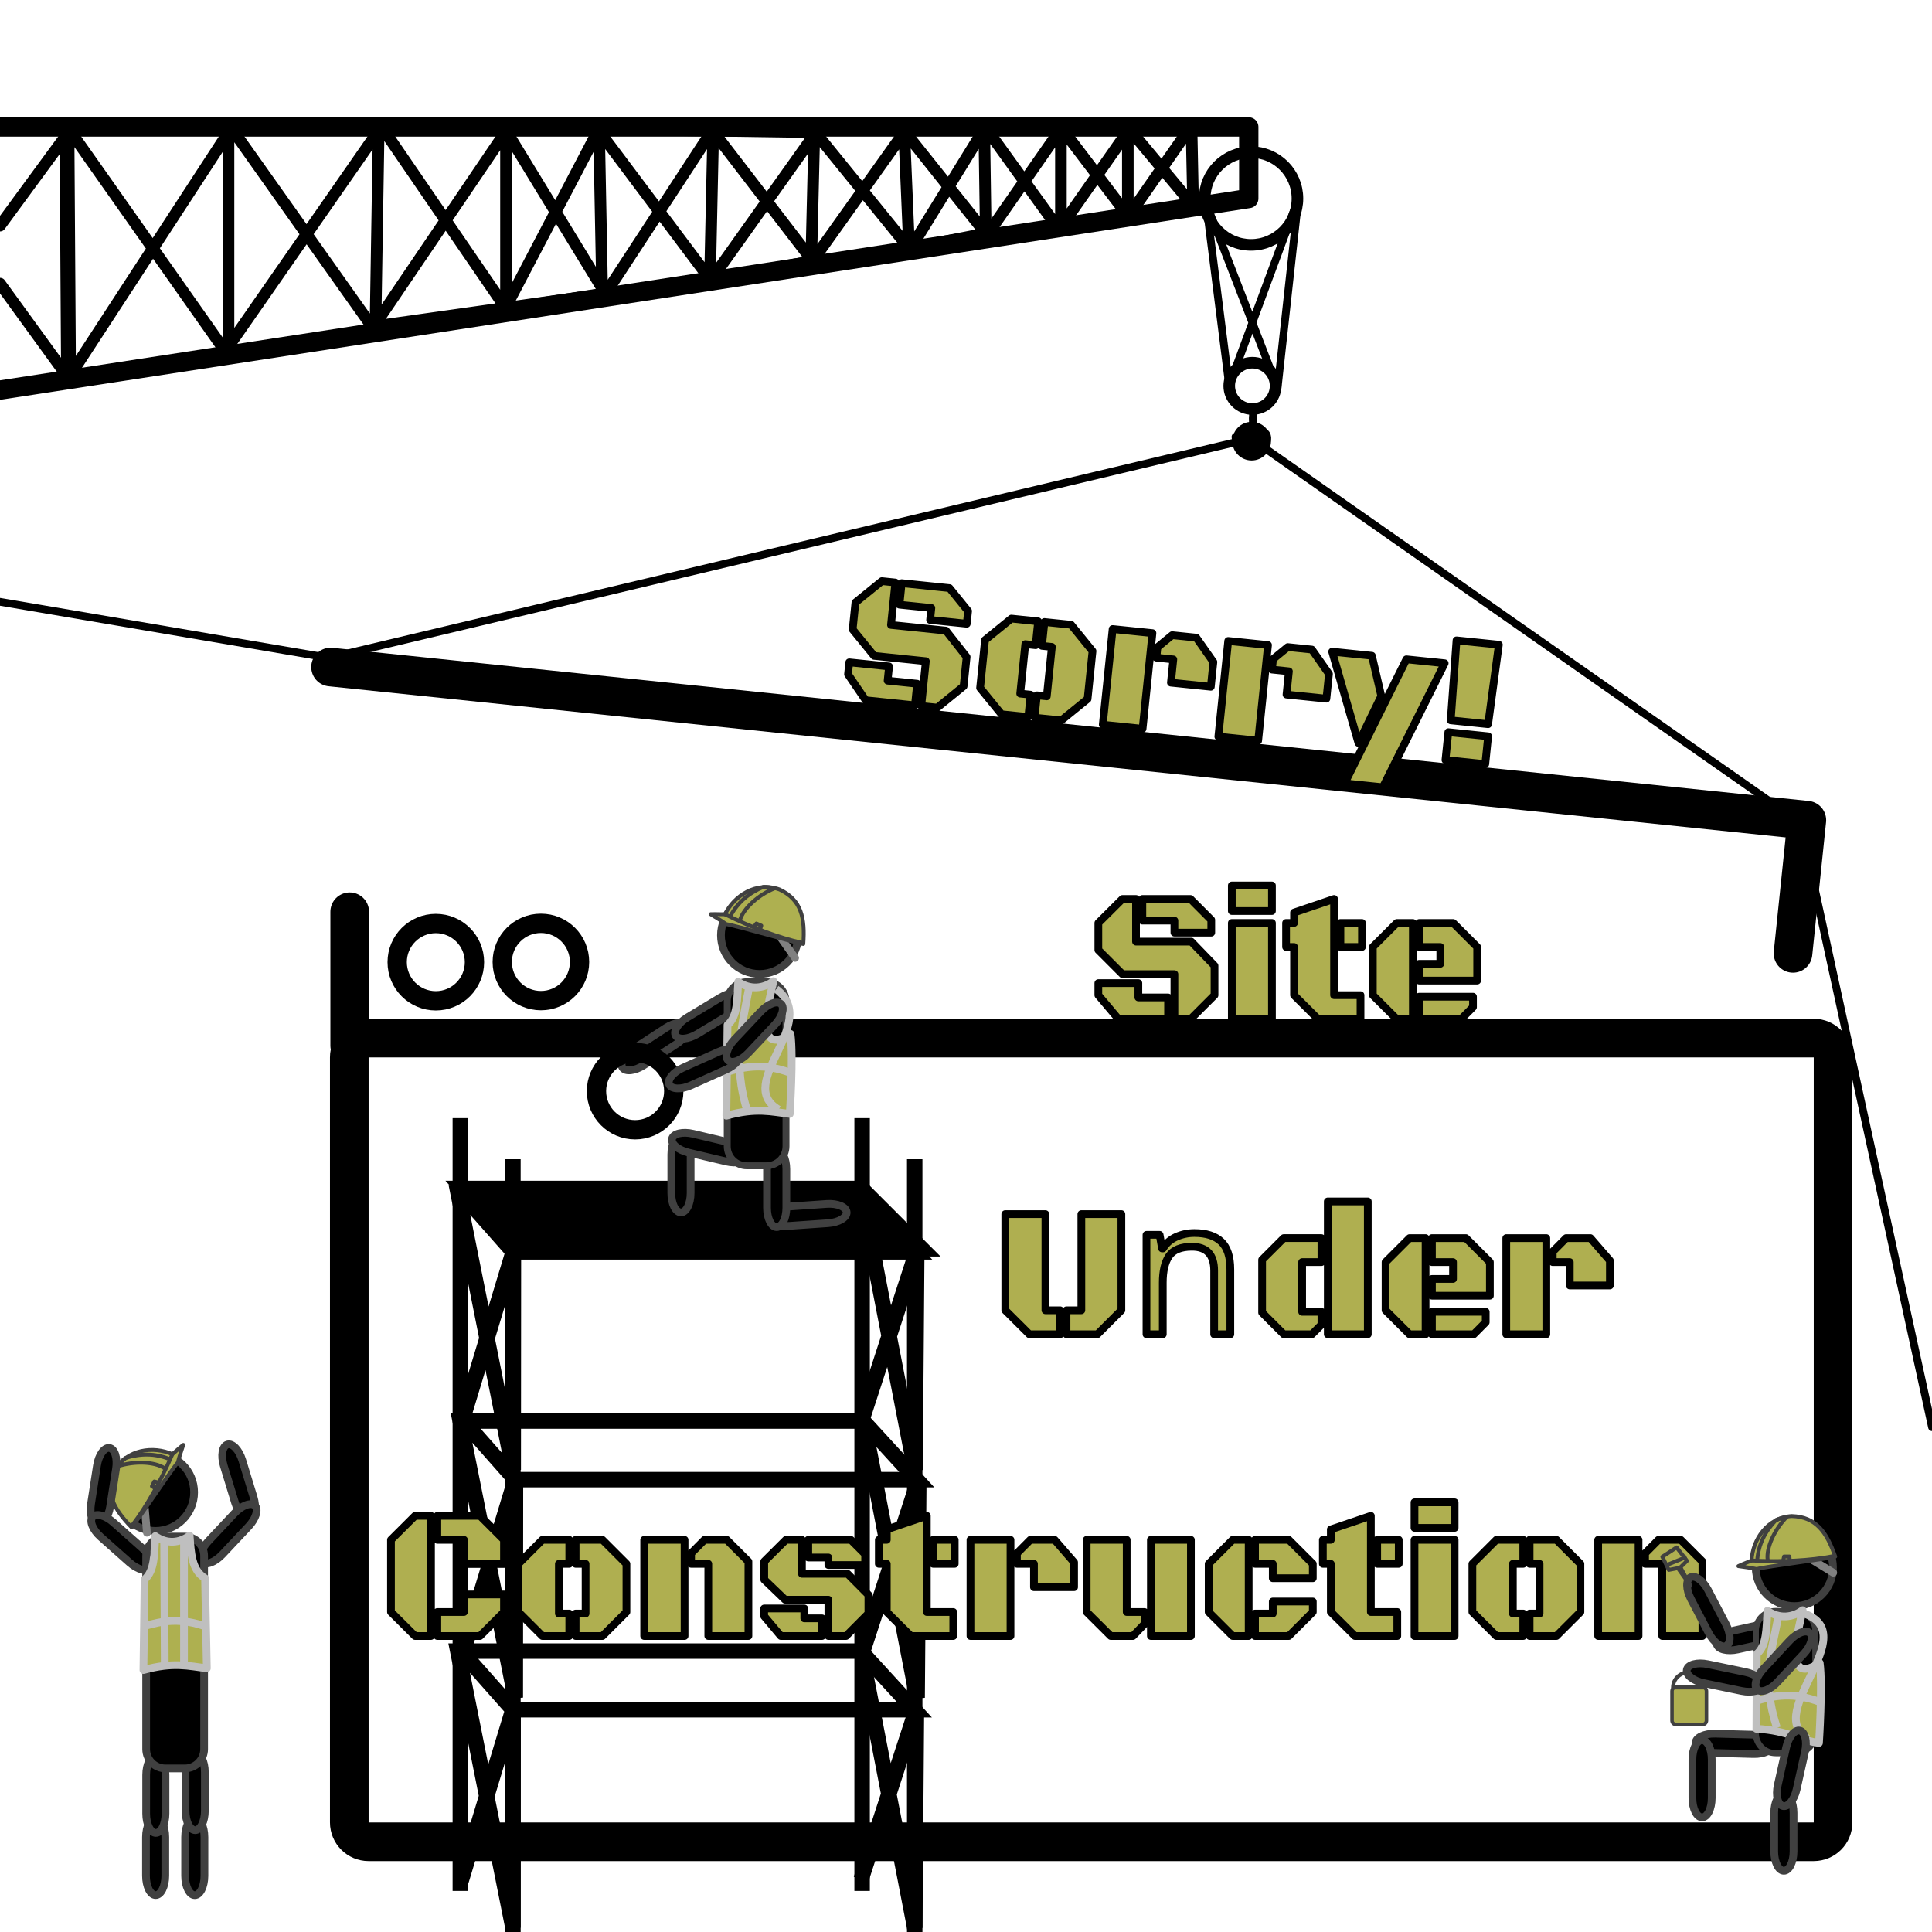
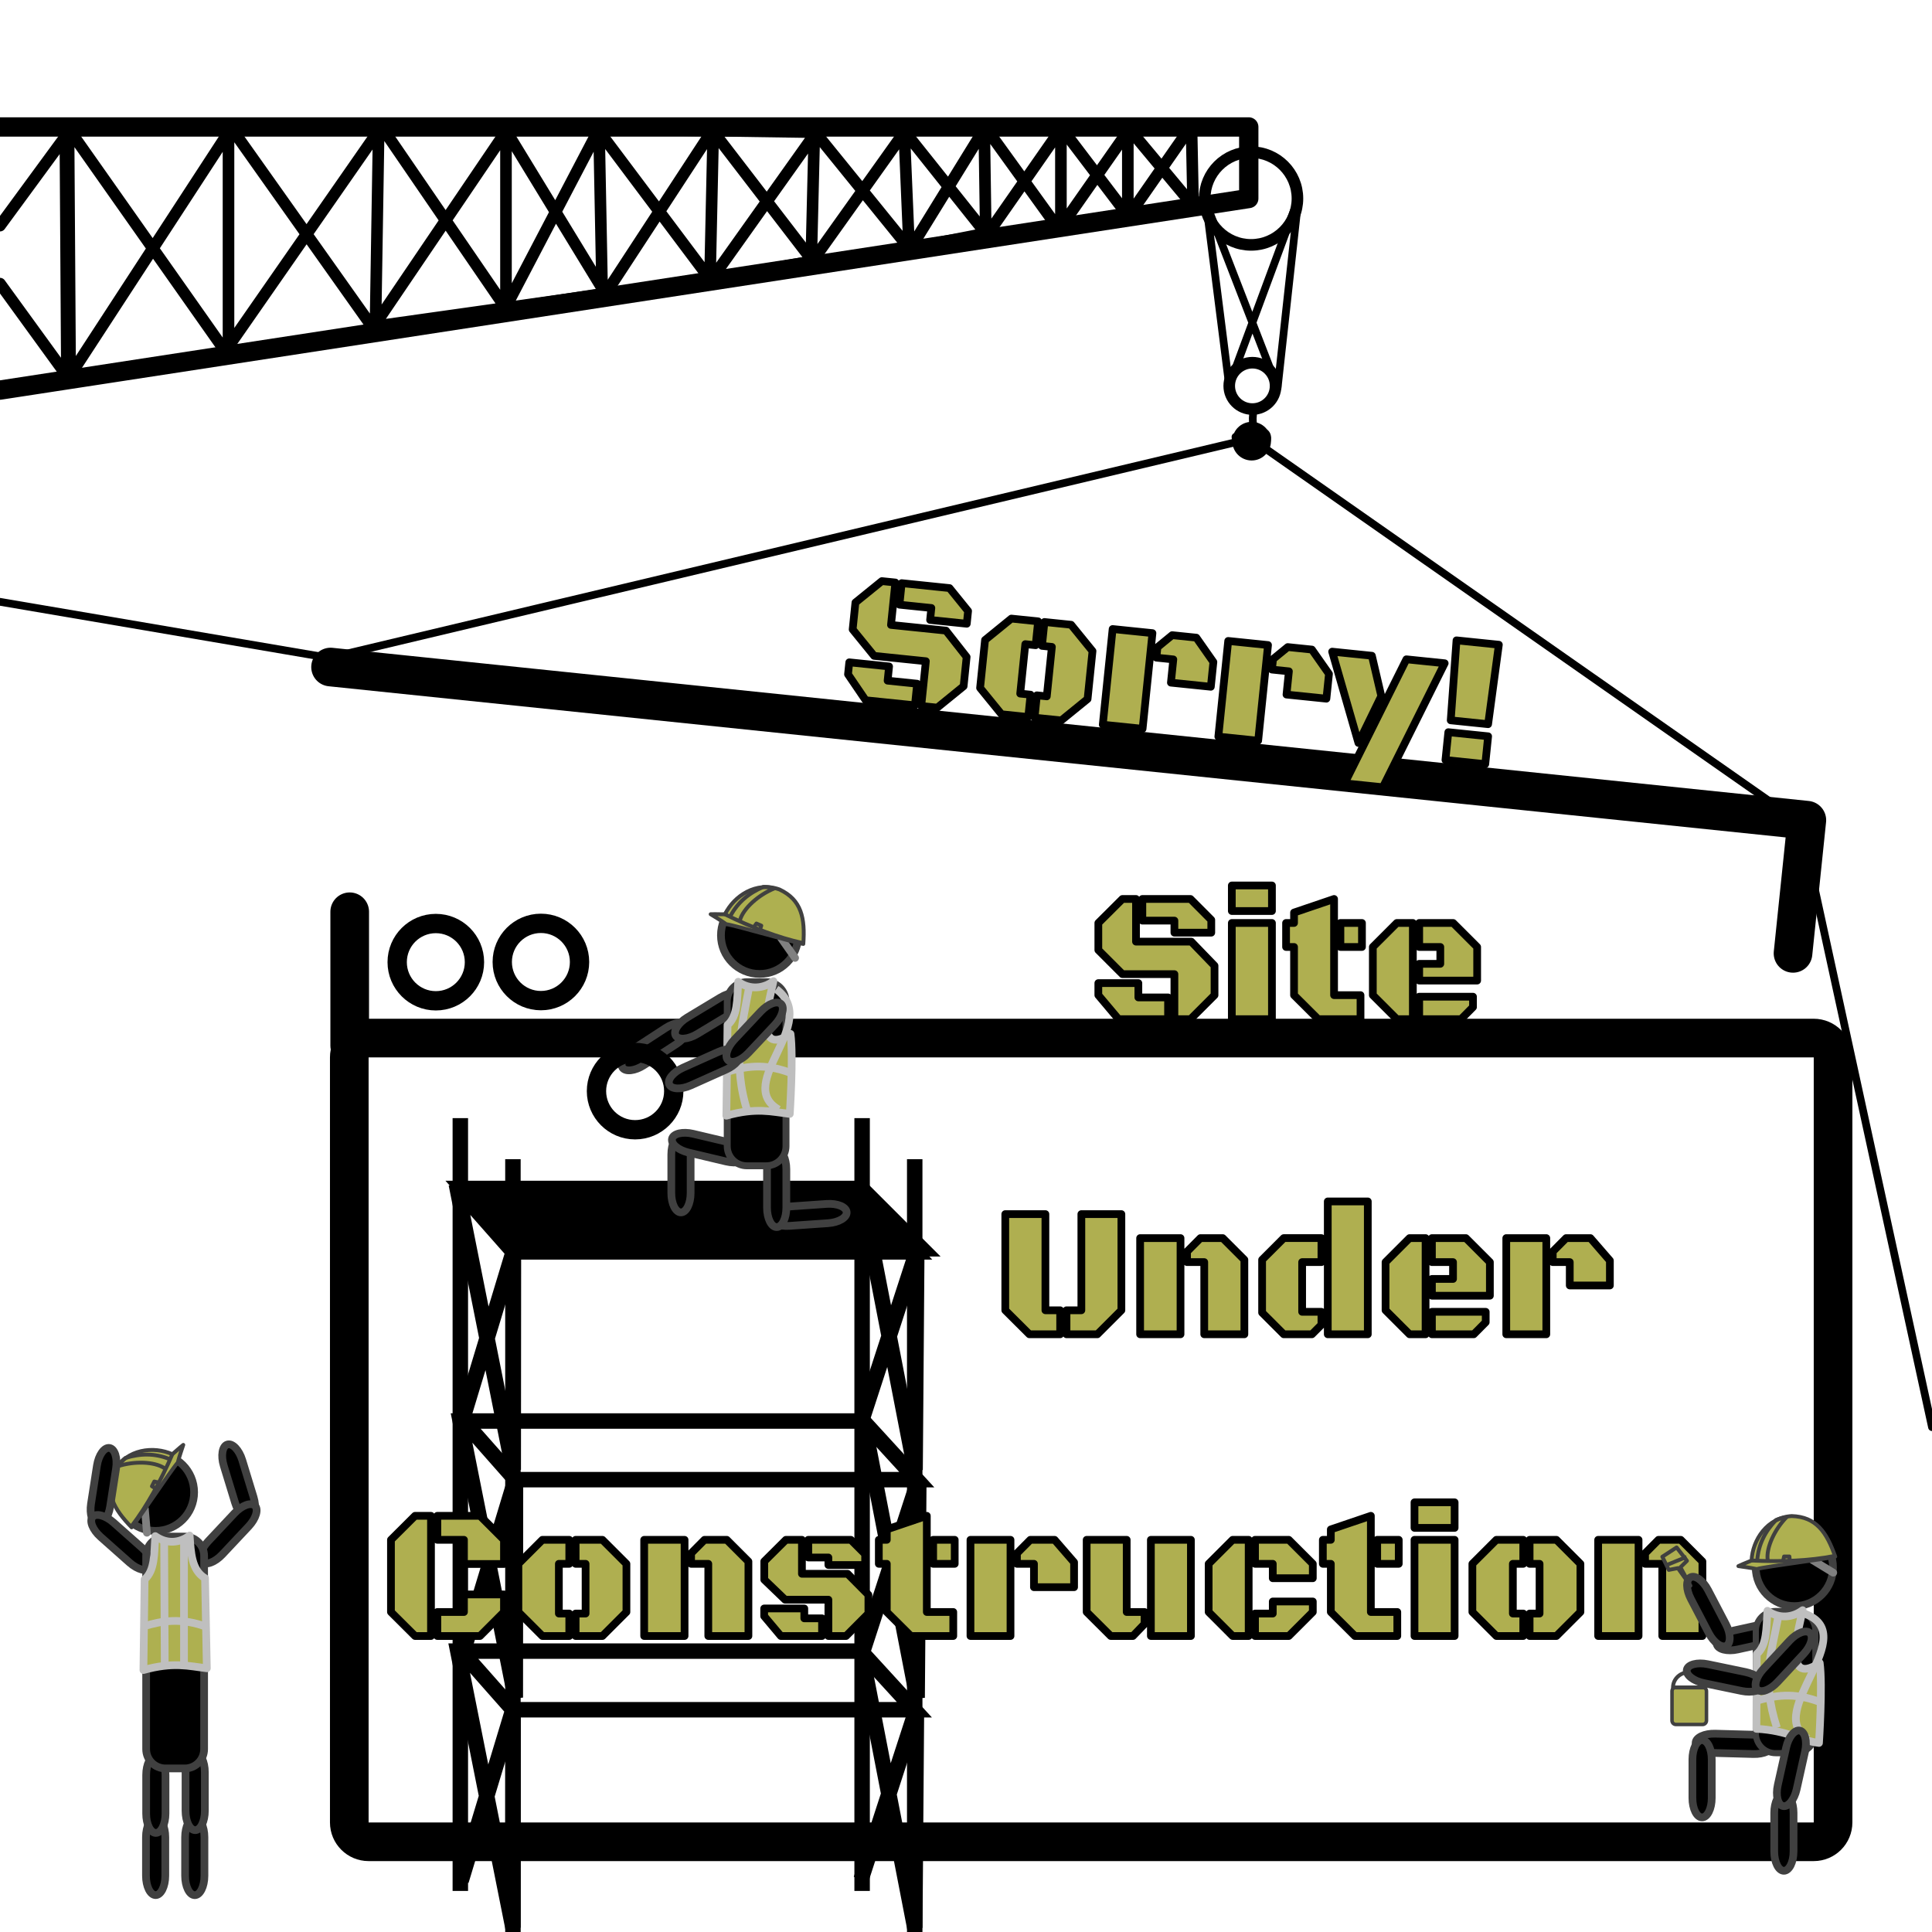
<svg xmlns="http://www.w3.org/2000/svg" width="500" height="500" viewBox="0 0 500 500" version="1.1" id="svg1">
  <defs id="defs1">
    </defs>
  <g id="layer4" style="display:none">
    <g id="g2">
      <rect style="fill:#000000;fill-opacity:1;fill-rule:evenodd;stroke:#000000;stroke-width:2;stroke-opacity:1" id="rect2-8" width="5" height="20" x="67.859" y="420.952" rx="5" />
      <rect style="fill:#000000;fill-opacity:1;fill-rule:evenodd;stroke:#000000;stroke-width:2;stroke-opacity:1" id="rect2" width="5" height="20" x="60.299" y="404.743" rx="5" />
      <rect style="fill:#000000;fill-opacity:1;fill-rule:evenodd;stroke:#000000;stroke-width:2;stroke-opacity:1" id="rect2-8-1" width="5" height="20" x="12.332" y="422.47" rx="5" />
      <rect style="fill:#000000;fill-opacity:1;fill-rule:evenodd;stroke:#000000;stroke-width:2;stroke-opacity:1" id="rect2-5" width="5" height="20" x="20.357" y="405.769" rx="5" />
      <rect style="fill:#000000;fill-opacity:1;fill-rule:evenodd;stroke:#000000;stroke-width:2;stroke-opacity:1" id="rect2-8-7" width="5" height="20" x="67.539" y="474.145" rx="5" />
      <rect style="fill:#000000;fill-opacity:1;fill-rule:evenodd;stroke:#000000;stroke-width:2;stroke-opacity:1" id="rect2-6" width="5" height="20" x="59.978" y="457.936" rx="5" />
      <rect style="fill:#000000;fill-opacity:1;fill-rule:evenodd;stroke:#000000;stroke-width:2;stroke-opacity:1" id="rect2-8-1-1" width="5" height="20" x="12.011" y="475.664" rx="5" />
      <rect style="fill:#000000;fill-opacity:1;fill-rule:evenodd;stroke:#000000;stroke-width:2;stroke-opacity:1" id="rect2-5-4" width="5" height="20" x="20.037" y="458.962" rx="5" />
      <rect style="fill:#000000;fill-opacity:1;fill-rule:evenodd;stroke:#000000;stroke-width:2;stroke-opacity:1" id="rect1" width="15" height="60" x="33.837" y="406.261" rx="5" />
      <circle style="fill:#000000;fill-opacity:1;fill-rule:evenodd;stroke:#000000;stroke-width:2;stroke-opacity:1" id="path1" cx="40.236" cy="386.197" r="10" />
    </g>
  </g>
  <g id="layer3" style="display:none">
    <g id="g32" transform="rotate(-5.320085,-495.5965,-1351.681)">
      <path style="fill:none;fill-opacity:1;fill-rule:evenodd;stroke:#808080;stroke-width:2;stroke-linecap:round;stroke-linejoin:round;stroke-dasharray:none;stroke-opacity:1" d="m 40.981,385.361 -5.192,3.463" id="path27" />
      <path style="display:inline;fill:none;fill-opacity:1;fill-rule:evenodd;stroke:#404040;stroke-width:1;stroke-linejoin:round;stroke-dasharray:none;stroke-opacity:1" d="m 53.903,384.744 -0.106,-1.162 1.69,-0.106 0.211,1.162" id="path28" />
      <path style="fill:#aeb050;fill-opacity:1;fill-rule:evenodd;stroke:#404040;stroke-width:1;stroke-linejoin:round;stroke-dasharray:none;stroke-opacity:1" d="m 55.552,387.088 c -2.736,-0.61 -18.247,-1.874 -20.451,-2.406 1.954,-6.389 4.52,-10.486 10.823,-10.935 6.368,0.124 10.402,5.758 10.845,11.057 1.004,0.422 1.825,0.633 3.477,1.328 -1.52,0.294 -2.86,0.485 -4.694,0.955 z" id="path29" />
      <path style="fill:none;fill-opacity:1;fill-rule:evenodd;stroke:#404040;stroke-width:1;stroke-linejoin:round;stroke-dasharray:none;stroke-opacity:1" d="m 35.416,384.525 c 6.26,0.958 13.672,1.009 21.46,0.289" id="path30" />
      <path style="fill:none;fill-opacity:1;fill-rule:evenodd;stroke:#404040;stroke-width:1;stroke-linejoin:round;stroke-dasharray:none;stroke-opacity:1" d="m 52.611,384.815 c 0.301,-3.16 -2.166,-7.876 -5.334,-10.834 1.278,0.128 1.911,0.313 2.76,0.626 2.984,2.878 4.753,6.115 5.258,10.047" id="path31" />
      <path style="fill:none;fill-opacity:1;fill-rule:evenodd;stroke:#404040;stroke-width:1;stroke-linejoin:round;stroke-dasharray:none;stroke-opacity:1" d="m 48.591,385.096 -0.258,-0.975 -1.381,0.054 -0.035,0.807" id="path32" />
    </g>
    <g id="g38" transform="matrix(-0.9972837,-0.07365612,-0.07365612,0.9972837,222.9211,-53.02485)">
      <path style="fill:none;fill-opacity:1;fill-rule:evenodd;stroke:#808080;stroke-width:2;stroke-linecap:round;stroke-linejoin:round;stroke-dasharray:none;stroke-opacity:1" d="m 40.981,385.361 -5.192,3.463" id="path33" />
      <path style="display:inline;fill:none;fill-opacity:1;fill-rule:evenodd;stroke:#404040;stroke-width:1;stroke-linejoin:round;stroke-dasharray:none;stroke-opacity:1" d="m 53.903,384.744 -0.106,-1.162 1.69,-0.106 0.211,1.162" id="path34" />
      <path style="fill:#aeb050;fill-opacity:1;fill-rule:evenodd;stroke:#404040;stroke-width:1;stroke-linejoin:round;stroke-dasharray:none;stroke-opacity:1" d="m 55.552,387.088 c -2.736,-0.61 -18.247,-1.874 -20.451,-2.406 1.954,-6.389 4.52,-10.486 10.823,-10.935 6.368,0.124 10.402,5.758 10.845,11.057 1.004,0.422 1.825,0.633 3.477,1.328 -1.52,0.294 -2.86,0.485 -4.694,0.955 z" id="path35" />
      <path style="fill:none;fill-opacity:1;fill-rule:evenodd;stroke:#404040;stroke-width:1;stroke-linejoin:round;stroke-dasharray:none;stroke-opacity:1" d="m 35.416,384.525 c 6.26,0.958 13.672,1.009 21.46,0.289" id="path36" />
      <path style="fill:none;fill-opacity:1;fill-rule:evenodd;stroke:#404040;stroke-width:1;stroke-linejoin:round;stroke-dasharray:none;stroke-opacity:1" d="m 52.611,384.815 c 0.301,-3.16 -2.166,-7.876 -5.334,-10.834 1.278,0.128 1.911,0.313 2.76,0.626 2.984,2.878 4.753,6.115 5.258,10.047" id="path37" />
      <path style="fill:none;fill-opacity:1;fill-rule:evenodd;stroke:#404040;stroke-width:1;stroke-linejoin:round;stroke-dasharray:none;stroke-opacity:1" d="m 48.591,385.096 -0.258,-0.975 -1.381,0.054 -0.035,0.807" id="path38" />
    </g>
    <g id="g44" transform="rotate(-4.22401,-842.7997,-1666.096)">
      <path style="fill:none;fill-opacity:1;fill-rule:evenodd;stroke:#808080;stroke-width:2;stroke-linecap:round;stroke-linejoin:round;stroke-dasharray:none;stroke-opacity:1" d="m 29.78,391.428 -5.192,3.463" id="path39" />
      <path style="fill:#aeb050;fill-opacity:1;fill-rule:evenodd;stroke:#404040;stroke-width:1;stroke-linejoin:round;stroke-dasharray:none;stroke-opacity:1" d="m 21.226,399.441 c -1.36,-0.615 -2.72,-1.363 -4.564,-2.451 1.168,-5.071 4.67,-10.369 10.974,-10.818 6.368,0.124 10.402,5.758 10.845,11.057 -0.938,0.914 -2.011,1.673 -2.939,2.178 -1.557,0.08 -12.459,-0.012 -14.315,0.033 z" id="path40" />
      <path style="display:inline;fill:none;fill-opacity:1;fill-rule:evenodd;stroke:#404040;stroke-width:1;stroke-linejoin:round;stroke-dasharray:none;stroke-opacity:1" d="m 34.595,397.359 -0.106,-1.162 1.69,-0.106 0.211,1.162" id="path41" />
      <path style="display:inline;fill:none;fill-opacity:1;fill-rule:evenodd;stroke:#404040;stroke-width:1;stroke-linejoin:round;stroke-dasharray:none;stroke-opacity:1" d="m 21.978,397.152 0.059,-1.165 1.688,0.134 0.045,1.18" id="path42" />
      <path style="fill:none;fill-opacity:1;fill-rule:evenodd;stroke:#404040;stroke-width:1;stroke-linejoin:round;stroke-dasharray:none;stroke-opacity:1" d="m 16.826,396.717 c 6.26,0.958 13.972,1.243 21.761,0.523" id="path43" />
      <path style="fill:none;fill-opacity:1;fill-rule:evenodd;stroke:#404040;stroke-width:1;stroke-linejoin:round;stroke-dasharray:none;stroke-opacity:1" d="m 27.269,397.408 c 1.436,-2.759 1.438,-7.927 -1.199,-10.899 1.369,-0.395 2.639,-0.216 3.487,0.097 2.262,2.613 2.971,7.307 1.592,10.941" id="path44" />
    </g>
  </g>
  <g id="layer2">
    <path style="fill:none;fill-opacity:1;fill-rule:evenodd;stroke:#000000;stroke-width:2;stroke-linecap:round;stroke-linejoin:round;stroke-dasharray:none;stroke-opacity:1" d="M 0,155.749 85.125,170.251 323.775,113.501 465.95,212.963 500,369.346" id="path23" />
    <rect style="fill:none;fill-opacity:1;fill-rule:evenodd;stroke:#000000;stroke-width:10;stroke-linejoin:round;stroke-dasharray:none;stroke-opacity:1" id="rect15" height="208" x="90.395" y="268.65" rx="5" width="384" />
    <path style="fill:none;fill-opacity:1;fill-rule:evenodd;stroke:#000000;stroke-width:10;stroke-linecap:round;stroke-linejoin:round;stroke-dasharray:none;stroke-opacity:1" d="M 90.502,270.609 90.502,235.962" id="path15" />
    <path style="fill:none;fill-opacity:1;fill-rule:evenodd;stroke:#000000;stroke-width:10;stroke-linecap:round;stroke-linejoin:round;stroke-dasharray:none;stroke-opacity:1" d="M 464.033,246.728 467.609,212.265 85.549,172.628" id="path16" />
    <g id="g25">
      <path style="fill:none;fill-opacity:1;fill-rule:evenodd;stroke:#000000;stroke-width:5;stroke-linecap:round;stroke-linejoin:round;stroke-dasharray:none;stroke-opacity:1" d="M 0,100.956 323.178,51.374 V 32.855 L 0,32.855" id="path17" />
      <path style="fill:none;fill-opacity:1;fill-rule:evenodd;stroke:#000000;stroke-width:3;stroke-linecap:round;stroke-linejoin:round;stroke-dasharray:none;stroke-opacity:1" d="M 308.778,53.223 308.356,32.525 291.882,56.18 V 32.948 Z" id="path18" />
      <path style="fill:none;fill-opacity:1;fill-rule:evenodd;stroke:#000000;stroke-width:3;stroke-linecap:round;stroke-linejoin:round;stroke-dasharray:none;stroke-opacity:1" d="M 292.305,33.37 274.564,58.714 V 32.948 l 17.319,22.81 -18.586,2.534 -18.586,-25.767 0.422,28.724 19.431,-27.879 h -40.973 l 21.543,27.034 -19.431,3.802 19.008,-30.836 -43.93,-0.422 -0.845,35.06 24.077,-33.792 1.267,29.991 -25.344,-31.258 h -26.189 l 26.612,34.637 -26.189,4.646 27.034,-38.016 -56.602,-0.845 29.146,38.861 0.845,-38.861 -28.724,43.93 -0.845,-43.93 -24.077,46.042 V 33.792 L 156.712,76.033 96.731,84.481 131.368,33.37 98.843,32.948 130.946,79.835 57.447,92.084 97.998,33.792 97.153,85.748 59.137,32.103 V 92.084 L 16.896,32.103 17.319,98.42 59.982,32.948 M 0,73.401 18.163,98.42 17.741,34.215 0,58.397" id="path19" />
      <circle style="fill:none;fill-opacity:1;fill-rule:evenodd;stroke:#000000;stroke-width:3;stroke-linecap:round;stroke-linejoin:round;stroke-dasharray:none;stroke-opacity:1" id="path20" cx="323.775" cy="51.374" r="12" />
      <circle style="fill:none;fill-opacity:1;fill-rule:evenodd;stroke:#000000;stroke-width:3;stroke-linecap:round;stroke-linejoin:round;stroke-dasharray:none;stroke-opacity:1" id="path20-7" cx="324.124" cy="99.866" r="6" />
      <path style="fill:none;fill-opacity:1;fill-rule:evenodd;stroke:#000000;stroke-width:2;stroke-linecap:round;stroke-linejoin:round;stroke-dasharray:none;stroke-opacity:1" d="m 336.022,51.374 -5.376,48.984 -18.519,-47.79 5.974,47.192 z" id="path22" />
      <path style="fill:none;fill-opacity:1;fill-rule:evenodd;stroke:#000000;stroke-width:2;stroke-linecap:round;stroke-linejoin:round;stroke-dasharray:none;stroke-opacity:1" d="m 319.743,113.053 c 0.221,5.163 8.034,4.997 8.23,0.25 -0.253,-3.403 -5.008,0.83 -3.451,-7.717" id="path24" />
      <circle style="fill:#000000;fill-opacity:1;fill-rule:evenodd;stroke:#000000;stroke-width:2;stroke-linecap:round;stroke-linejoin:round;stroke-dasharray:none;stroke-opacity:1" id="path25" cx="323.925" cy="114.173" r="4" />
    </g>
    <g id="g11">
      <circle style="fill:#000000;fill-rule:evenodd;stroke:#404040;stroke-width:2;fill-opacity:1;stroke-opacity:1" id="circle11" cx="40.236" cy="386.197" r="10" />
      <g id="g14" transform="rotate(-61.24013,43.53378,390.8581)">
        <path style="fill:none;fill-opacity:1;fill-rule:evenodd;stroke:#808080;stroke-width:2;stroke-linecap:round;stroke-linejoin:round;stroke-dasharray:none;stroke-opacity:1" d="m 40.981,385.361 -5.192,3.463" id="path26" />
        <path style="display:inline;fill:none;fill-opacity:1;fill-rule:evenodd;stroke:#404040;stroke-width:1;stroke-linejoin:round;stroke-dasharray:none;stroke-opacity:1" d="m 53.903,384.744 -0.106,-1.162 1.69,-0.106 0.211,1.162" id="path13" />
        <path style="fill:#aeb050;fill-opacity:1;fill-rule:evenodd;stroke:#404040;stroke-width:1;stroke-linejoin:round;stroke-dasharray:none;stroke-opacity:1" d="m 55.552,387.088 c -2.736,-0.61 -18.247,-1.874 -20.451,-2.406 1.954,-6.389 4.52,-10.486 10.823,-10.935 6.368,0.124 10.402,5.758 10.845,11.057 1.004,0.422 1.825,0.633 3.477,1.328 -1.52,0.294 -2.86,0.485 -4.694,0.955 z" id="path10" />
        <path style="fill:none;fill-opacity:1;fill-rule:evenodd;stroke:#404040;stroke-width:1;stroke-linejoin:round;stroke-dasharray:none;stroke-opacity:1" d="m 35.416,384.525 c 6.26,0.958 13.672,1.009 21.46,0.289" id="path11" />
        <path style="fill:none;fill-opacity:1;fill-rule:evenodd;stroke:#404040;stroke-width:1;stroke-linejoin:round;stroke-dasharray:none;stroke-opacity:1" d="m 52.611,384.815 c 0.301,-3.16 -2.166,-7.876 -5.334,-10.834 1.278,0.128 1.911,0.313 2.76,0.626 2.984,2.878 4.753,6.115 5.258,10.047" id="path12" />
        <path style="fill:none;fill-opacity:1;fill-rule:evenodd;stroke:#404040;stroke-width:1;stroke-linejoin:round;stroke-dasharray:none;stroke-opacity:1" d="m 48.591,385.096 -0.258,-0.975 -1.381,0.054 -0.035,0.807" id="path14" />
      </g>
      <rect style="fill:#000000;fill-opacity:1;fill-rule:evenodd;stroke:#404040;stroke-width:2;stroke-opacity:1" id="rect3" width="5" height="20" x="-55.568" y="374.707" rx="5" transform="rotate(-17.0063)" />
      <rect style="fill:#000000;fill-opacity:1;fill-rule:evenodd;stroke:#404040;stroke-width:2;stroke-opacity:1" id="rect4" width="5" height="20" x="312.228" y="239.021" rx="5" transform="rotate(43.17726)" />
      <rect style="fill:#000000;fill-opacity:1;fill-rule:evenodd;stroke:#404040;stroke-width:2;stroke-opacity:1" id="rect5" width="5" height="20" x="83.044" y="365.94" rx="5" transform="rotate(8.83404)" />
      <rect style="fill:#000000;fill-opacity:1;fill-rule:evenodd;stroke:#404040;stroke-width:2;stroke-opacity:1" id="rect6" width="5" height="20" x="275.213" y="-298.494" rx="5" transform="rotate(131.5868)" />
      <rect style="fill:#000000;fill-opacity:1;fill-rule:evenodd;stroke:#404040;stroke-width:2;stroke-opacity:1" id="rect7" width="5" height="20" x="47.907" y="470.464" rx="5" />
      <rect style="fill:#000000;fill-opacity:1;fill-rule:evenodd;stroke:#404040;stroke-width:2;stroke-opacity:1" id="rect8" width="5" height="20" x="48.015" y="453.641" rx="5" />
      <rect style="fill:#000000;fill-opacity:1;fill-rule:evenodd;stroke:#404040;stroke-width:2;stroke-opacity:1" id="rect9" width="5" height="20" x="37.778" y="470.449" rx="5" />
      <rect style="fill:#000000;fill-opacity:1;fill-rule:evenodd;stroke:#404040;stroke-width:2;stroke-opacity:1" id="rect10" width="5" height="20" x="37.828" y="454.361" rx="5" />
      <rect style="fill:#000000;fill-opacity:1;fill-rule:evenodd;stroke:#404040;stroke-width:2;stroke-opacity:1" id="rect11" width="15" height="60" x="37.825" y="397.672" rx="5" />
    </g>
    <path d="m 276.01,345.311 v -6.211 h 3.844 v -24.891 h 10.359 v 24.891 l -6.211,6.211 z m -9.609,0 -6.234,-6.211 v -24.891 h 10.383 v 24.891 h 3.82 v 6.211 z" id="text17" style="font-size:48px;font-family:'Black Ops One';-inkscape-font-specification:'Black Ops One, Normal';fill:#afaf50;fill-rule:evenodd;stroke:#000000;stroke-width:2;stroke-linejoin:round" aria-label="U" />
-     <text style="font-size:48px;font-family:'Black Ops One';-inkscape-font-specification:'Black Ops One, Normal';fill:#afaf50;fill-rule:evenodd;stroke:#000000;stroke-width:2;stroke-linejoin:round" x="292.627" y="345.311" id="text16">n</text>
+     <path d="m 311.658,345.311 v -18.68 h -4.453 v -2.719 l 3.469,-3.492 h 5.766 l 5.602,5.602 v 19.289 z m -16.594,0 v -24.891 h 10.453 v 24.891 z" id="text16" style="font-size:48px;font-family:'Black Ops One';-inkscape-font-specification:'Black Ops One, Normal';fill:#afaf50;fill-rule:evenodd;stroke:#000000;stroke-width:2;stroke-linejoin:round" aria-label="n" />
    <path d="m 343.627,345.311 v -34.383 h 10.359 v 34.383 z m -11.391,0 -5.602,-5.602 v -13.688 l 5.602,-5.602 h 9.75 v 6.211 h -4.992 v 12.867 h 4.992 v 3.352 l -2.461,2.461 z" id="text15" style="font-size:48px;font-family:'Black Ops One';-inkscape-font-specification:'Black Ops One, Normal';fill:#afaf50;fill-rule:evenodd;stroke:#000000;stroke-width:2;stroke-linejoin:round" aria-label="d" />
    <path d="m 364.791,345.311 -6.211,-6.211 v -12.469 l 6.211,-6.211 h 4.148 v 24.891 z m 5.789,-9.984 v -4.336 h 5.461 v -4.359 h -5.461 v -6.211 h 8.789 l 6.211,6.211 v 8.695 z m 0,9.984 v -5.812 h 13.922 v 2.695 l -3.094,3.117 z" id="text14" style="font-size:48px;font-family:'Black Ops One';-inkscape-font-specification:'Black Ops One, Normal';fill:#afaf50;fill-rule:evenodd;stroke:#000000;stroke-width:2;stroke-linejoin:round" aria-label="e" />
    <path d="m 389.823,345.311 v -24.891 h 10.359 v 24.891 z m 16.43,-12.633 v -6.047 h -4.406 v -2.719 l 3.469,-3.492 h 6.281 l 5.039,5.812 v 6.445 z" id="text13" style="font-size:48px;font-family:'Black Ops One';-inkscape-font-specification:'Black Ops One, Normal';fill:#afaf50;fill-rule:evenodd;stroke:#000000;stroke-width:2;stroke-linejoin:round" aria-label="r" />
    <path style="fill:#000000;fill-rule:evenodd;stroke:#000000;stroke-width:4;stroke-dasharray:none" d="m 119.132,489.371 v -200" id="path2-8" />
    <path style="fill:#000000;fill-rule:evenodd;stroke:#000000;stroke-width:4;stroke-dasharray:none" d="M 132.745,500 V 300" id="path2" />
    <path style="fill:#000000;fill-rule:evenodd;stroke:#000000;stroke-width:4;stroke-dasharray:none" d="M 236.729,500 V 300" id="path2-1" />
    <path style="fill:#000000;fill-rule:evenodd;stroke:#000000;stroke-width:4;stroke-dasharray:none" d="m 223.116,489.371 v -200" id="path2-8-7" />
    <path style="fill:#000000;fill-rule:evenodd;stroke:#000000;stroke-width:4;stroke-dasharray:none" d="m 119.731,307.57 13.882,15.617 h 104.981 l -15.617,-15.617 z" id="path3" />
    <g id="g4">
      <path style="fill:none;fill-rule:evenodd;stroke:#000000;stroke-width:4;stroke-dasharray:none" d="m 119.342,486.741 13.448,-44.465 -0.045,56.612 -14.271,-71.578 104.286,4e-5 13.882,15.175 H 132.745 l -13.403,-15.175" id="path4-3" />
      <path style="fill:none;fill-rule:evenodd;stroke:#000000;stroke-width:4;stroke-dasharray:none" d="m 222.86,427.309 13.882,71.615 0.434,-56.612 -14.316,44.032" id="path4-8" />
    </g>
    <g id="g4-3" transform="translate(0.6157332,-59.55131)">
      <path style="fill:none;fill-rule:evenodd;stroke:#000000;stroke-width:4;stroke-dasharray:none" d="m 119.342,486.741 13.448,-44.465 -0.045,56.612 -14.271,-71.578 104.286,4e-5 13.882,15.175 H 132.745 l -13.403,-15.175" id="path4-3-4" />
      <path style="fill:none;fill-rule:evenodd;stroke:#000000;stroke-width:4;stroke-dasharray:none" d="m 222.86,427.309 13.882,71.615 0.434,-56.612 -14.316,44.032" id="path4-8-1" />
    </g>
    <g id="g4-4" transform="translate(0.08192905,-118.5004)">
      <path style="fill:none;fill-rule:evenodd;stroke:#000000;stroke-width:4;stroke-dasharray:none" d="m 119.342,486.741 13.448,-44.465 -0.045,56.612 -14.271,-71.578 104.286,4e-5 13.882,15.175 H 132.745 l -13.403,-15.175" id="path4-3-2" />
      <path style="fill:none;fill-rule:evenodd;stroke:#000000;stroke-width:4;stroke-dasharray:none" d="m 222.86,427.309 13.882,71.615 0.434,-56.612 -14.316,44.032" id="path4-8-7" />
    </g>
    <path d="m 107.416,423.396 -6.234,-6.211 v -18.68 l 6.234,-6.211 h 4.125 v 31.102 z m 12.656,-18.633 v -6.258 h -6.891 v -6.211 h 11.039 l 6.211,6.211 v 6.258 z m -6.891,18.633 v -6.211 h 6.891 v -4.547 h 10.359 v 4.547 l -6.211,6.211 z" id="text12" style="font-size:48px;font-family:'Black Ops One';-inkscape-font-specification:'Black Ops One, Normal';fill:#afaf50;fill-rule:evenodd;stroke:#000000;stroke-width:2;stroke-linejoin:round" aria-label="C" />
    <path d="m 140.369,423.396 -6.211,-6.211 v -12.469 l 6.211,-6.211 h 6.961 v 6.211 h -2.695 v 12.867 h 2.695 v 5.812 z m 8.602,0 v -5.812 h 2.578 v -12.867 h -2.578 v -6.211 h 6.938 l 6.211,6.211 v 12.469 l -6.211,6.211 z" id="text11" style="font-size:48px;font-family:'Black Ops One';-inkscape-font-specification:'Black Ops One, Normal';fill:#afaf50;fill-rule:evenodd;stroke:#000000;stroke-width:2;stroke-linejoin:round" aria-label="o" />
    <path d="m 183.307,423.396 v -18.68 h -4.453 v -2.719 l 3.469,-3.492 h 5.766 l 5.602,5.602 v 19.289 z m -16.594,0 V 398.506 H 177.166 v 24.891 z" id="text10" style="font-size:48px;font-family:'Black Ops One';-inkscape-font-specification:'Black Ops One, Normal';fill:#afaf50;fill-rule:evenodd;stroke:#000000;stroke-width:2;stroke-linejoin:round" aria-label="n" />
    <path d="m 214.385,423.396 v -9.398 h -11.203 l -5.391,-5.18 v -4.734 l 5.602,-5.578 h 4.148 v 8.789 h 11.812 l 5.391,5.438 v 4.852 l -5.789,5.812 z m 0,-18.375 v -1.945 h -5.203 v -4.57 h 11.016 l 3.703,3.703 v 2.812 z m -12.305,18.375 -4.312,-5.133 v -1.992 h 10.383 v 2.555 h 4.594 v 4.57 z" id="text9" style="font-size:48px;font-family:'Black Ops One';-inkscape-font-specification:'Black Ops One, Normal';fill:#afaf50;fill-rule:evenodd;stroke:#000000;stroke-width:2;stroke-linejoin:round" aria-label="s" />
    <path d="m 235.736,423.396 -6.234,-6.211 v -12.469 h -2.062 v -6.211 h 2.062 v -2.695 l 10.359,-3.516 v 24.891 h 6.844 v 6.211 z m 5.766,-18.68 v -6.211 h 5.578 v 6.211 z" id="text8" style="font-size:48px;font-family:'Black Ops One';-inkscape-font-specification:'Black Ops One, Normal';fill:#afaf50;fill-rule:evenodd;stroke:#000000;stroke-width:2;stroke-linejoin:round" aria-label="t" />
    <path d="m 251.158,423.396 v -24.891 h 10.359 v 24.891 z m 16.43,-12.633 v -6.047 h -4.406 v -2.719 l 3.469,-3.492 h 6.281 l 5.039,5.812 v 6.445 z" id="text7" style="font-size:48px;font-family:'Black Ops One';-inkscape-font-specification:'Black Ops One, Normal';fill:#afaf50;fill-rule:evenodd;stroke:#000000;stroke-width:2;stroke-linejoin:round" aria-label="r" />
    <path d="m 287.463,423.396 -6.234,-6.211 v -18.68 h 10.359 v 18.68 h 4.617 v 3.094 l -3,3.117 z m 10.383,0 v -24.891 h 10.359 v 24.891 z" id="text6" style="font-size:48px;font-family:'Black Ops One';-inkscape-font-specification:'Black Ops One, Normal';fill:#afaf50;fill-rule:evenodd;stroke:#000000;stroke-width:2;stroke-linejoin:round" aria-label="u" />
    <path d="m 319.01,423.396 -6.211,-6.211 v -12.469 l 6.211,-6.211 h 4.148 v 24.891 z m 10.383,-14.953 v -3.727 h -4.594 v -6.211 h 8.742 l 6.211,6.211 v 3.727 z m -4.594,14.953 v -5.812 h 4.594 v -3.117 h 10.359 v 2.719 l -6.211,6.211 z" id="text5" style="font-size:48px;font-family:'Black Ops One';-inkscape-font-specification:'Black Ops One, Normal';fill:#afaf50;fill-rule:evenodd;stroke:#000000;stroke-width:2;stroke-linejoin:round" aria-label="c" />
    <path d="m 350.65,423.396 -6.234,-6.211 v -12.469 h -2.062 v -6.211 h 2.062 v -2.695 l 10.359,-3.516 v 24.891 h 6.844 v 6.211 z m 5.766,-18.68 v -6.211 h 5.578 v 6.211 z" id="text4" style="font-size:48px;font-family:'Black Ops One';-inkscape-font-specification:'Black Ops One, Normal';fill:#afaf50;fill-rule:evenodd;stroke:#000000;stroke-width:2;stroke-linejoin:round" aria-label="t" />
    <path d="m 366.072,395.412 v -6.609 h 10.383 v 6.609 z m 0,27.984 v -24.891 h 10.383 v 24.891 z" id="text3" style="font-size:48px;font-family:'Black Ops One';-inkscape-font-specification:'Black Ops One, Normal';fill:#afaf50;fill-rule:evenodd;stroke:#000000;stroke-width:2;stroke-linejoin:round" aria-label="i" />
    <path d="m 387.26,423.396 -6.211,-6.211 v -12.469 l 6.211,-6.211 h 6.961 v 6.211 h -2.695 v 12.867 h 2.695 v 5.812 z m 8.602,0 v -5.812 h 2.578 v -12.867 h -2.578 v -6.211 h 6.938 l 6.211,6.211 v 12.469 l -6.211,6.211 z" id="text2" style="font-size:48px;font-family:'Black Ops One';-inkscape-font-specification:'Black Ops One, Normal';fill:#afaf50;fill-rule:evenodd;stroke:#000000;stroke-width:2;stroke-linejoin:round" aria-label="o" />
    <path d="m 430.197,423.396 v -18.68 h -4.453 v -2.719 l 3.469,-3.492 h 5.766 l 5.602,5.602 v 19.289 z m -16.594,0 v -24.891 h 10.453 v 24.891 z" id="text1" style="font-size:48px;font-family:'Black Ops One';-inkscape-font-specification:'Black Ops One, Normal';fill:#afaf50;fill-rule:evenodd;stroke:#000000;stroke-width:2;stroke-linejoin:round" aria-label="n" />
    <g id="g9">
      <path style="fill:#aeb050;fill-opacity:1;fill-rule:evenodd;stroke:#bfbfbf;stroke-width:2;stroke-dasharray:none;stroke-opacity:1;stroke-linejoin:round" d="m 40.184,397.546 c 3.029,2.124 6.275,1.809 8.896,-0.153 0.31,4.445 0.497,8.983 3.988,11.043 l 0.46,23.313 c -4.666,-0.551 -8.634,-1.712 -16.411,0.46 l 0.307,-23.466 c 2.654,-2.305 2.465,-6.533 2.761,-11.196 z" id="path7" />
      <path style="fill:none;fill-opacity:1;fill-rule:evenodd;stroke:#bfbfbf;stroke-width:2;stroke-dasharray:none;stroke-opacity:1" d="m 53.834,421.166 c -7.064,-2.672 -11.914,-1.656 -16.564,-0.307" id="path9" />
      <path style="fill:none;fill-opacity:1;fill-rule:evenodd;stroke:#bfbfbf;stroke-width:2;stroke-linejoin:round;stroke-dasharray:none;stroke-opacity:1" d="m 42.638,431.288 -0.153,-32.055 m 5.135,31.617 0,-32.055" id="path45" />
    </g>
    <g id="g11-0" transform="translate(242.0215,-146.0943)">
      <circle style="fill:#000000;fill-opacity:1;fill-rule:evenodd;stroke:#404040;stroke-width:2;stroke-opacity:1" id="circle11-2" cx="-45.441" cy="388.15" r="10" />
      <g id="g14-8" transform="matrix(-0.9330405,-0.3597712,-0.3597712,0.9330405,137.0254,44.08994)">
        <path style="fill:none;fill-opacity:1;fill-rule:evenodd;stroke:#808080;stroke-width:2;stroke-linecap:round;stroke-linejoin:round;stroke-dasharray:none;stroke-opacity:1" d="m 40.981,385.361 -5.192,3.463" id="path26-6" />
        <path style="display:inline;fill:none;fill-opacity:1;fill-rule:evenodd;stroke:#404040;stroke-width:1;stroke-linejoin:round;stroke-dasharray:none;stroke-opacity:1" d="m 53.903,384.744 -0.106,-1.162 1.69,-0.106 0.211,1.162" id="path13-0" />
        <path style="fill:#aeb050;fill-opacity:1;fill-rule:evenodd;stroke:#404040;stroke-width:1;stroke-linejoin:round;stroke-dasharray:none;stroke-opacity:1" d="m 55.552,387.088 c -2.736,-0.61 -18.247,-1.874 -20.451,-2.406 1.954,-6.389 4.52,-10.486 10.823,-10.935 6.368,0.124 10.402,5.758 10.845,11.057 1.004,0.422 1.825,0.633 3.477,1.328 -1.52,0.294 -2.86,0.485 -4.694,0.955 z" id="path10-2" />
        <path style="fill:none;fill-opacity:1;fill-rule:evenodd;stroke:#404040;stroke-width:1;stroke-linejoin:round;stroke-dasharray:none;stroke-opacity:1" d="m 35.416,384.525 c 6.26,0.958 13.672,1.009 21.46,0.289" id="path11-4" />
        <path style="fill:none;fill-opacity:1;fill-rule:evenodd;stroke:#404040;stroke-width:1;stroke-linejoin:round;stroke-dasharray:none;stroke-opacity:1" d="m 52.611,384.815 c 0.301,-3.16 -2.166,-7.876 -5.334,-10.834 1.278,0.128 1.911,0.313 2.76,0.626 2.984,2.878 4.753,6.115 5.258,10.047" id="path12-8" />
        <path style="fill:none;fill-opacity:1;fill-rule:evenodd;stroke:#404040;stroke-width:1;stroke-linejoin:round;stroke-dasharray:none;stroke-opacity:1" d="m 48.591,385.096 -0.258,-0.975 -1.381,0.054 -0.035,0.807" id="path14-6" />
      </g>
      <rect style="fill:#000000;fill-opacity:1;fill-rule:evenodd;stroke:#404040;stroke-width:2;stroke-opacity:1" id="rect5-9" width="5" height="20" x="307.367" y="278.238" rx="5" transform="rotate(56.94171)" />
      <rect style="fill:#000000;fill-opacity:1;fill-rule:evenodd;stroke:#404040;stroke-width:2;stroke-opacity:1" id="rect6-0" width="5" height="20" x="317.699" y="251.066" rx="5" transform="rotate(58.95891)" />
      <rect style="fill:#000000;fill-opacity:1;fill-rule:evenodd;stroke:#404040;stroke-width:2;stroke-opacity:1" id="rect7-0" width="5" height="20" x="-459.63" y="-74.669" rx="5" transform="rotate(-93.96762)" />
      <rect style="fill:#000000;fill-opacity:1;fill-rule:evenodd;stroke:#404040;stroke-width:2;stroke-opacity:1" id="rect8-6" width="5" height="20" x="-43.518" y="443.664" rx="5" />
      <rect style="fill:#000000;fill-opacity:1;fill-rule:evenodd;stroke:#404040;stroke-width:2;stroke-opacity:1" id="rect9-1" width="5" height="20" x="-68.288" y="439.865" rx="5" />
      <rect style="fill:#000000;fill-opacity:1;fill-rule:evenodd;stroke:#404040;stroke-width:2;stroke-opacity:1" id="rect10-3" width="5" height="20" x="442.133" y="-55.266" rx="5" transform="rotate(103.3165)" />
      <rect style="fill:#000000;fill-opacity:1;fill-rule:evenodd;stroke:#404040;stroke-width:1.794;stroke-opacity:1" id="rect11-8" width="15.206" height="47.626" x="-53.812" y="400.172" rx="5.069" />
      <g id="g9-8" transform="translate(-91.15744,2.625275)">
        <path style="fill:#aeb050;fill-opacity:1;fill-rule:evenodd;stroke:#bfbfbf;stroke-width:2;stroke-linejoin:round;stroke-dasharray:none;stroke-opacity:1" d="m 40.184,397.546 c 3.029,2.124 6.492,1.809 9.113,-0.153 -0.616,3.444 -5.698,20.264 4.422,13.646 0.793,5.745 -0.191,20.71 -0.191,20.71 -4.666,-0.551 -8.634,-1.712 -16.411,0.46 l 0.307,-23.466 c 2.654,-2.305 2.465,-6.533 2.761,-11.196 z" id="path7-4" />
        <path style="fill:none;fill-opacity:1;fill-rule:evenodd;stroke:#bfbfbf;stroke-width:2;stroke-dasharray:none;stroke-opacity:1" d="m 53.834,421.166 c -7.064,-2.672 -11.914,-1.656 -16.564,-0.307" id="path9-9" />
        <path style="fill:none;fill-opacity:1;fill-rule:evenodd;stroke:#bfbfbf;stroke-width:2;stroke-linejoin:round;stroke-dasharray:none;stroke-opacity:1" d="m 42.638,431.288 c -4.104,-12.719 -1.382,-22.809 0.28,-31.838 m 7.738,31.183 C 38.908,423.823 61.772,408.203 50.006,399.446" id="path45-6" />
      </g>
      <circle style="fill:none;fill-opacity:1;fill-rule:evenodd;stroke:#000000;stroke-width:5;stroke-linejoin:round;stroke-dasharray:none;stroke-opacity:1" id="path21-6" cx="164.368" cy="282.379" r="10" transform="translate(-242.0215,146.0943)" />
      <rect style="fill:#000000;fill-opacity:1;fill-rule:evenodd;stroke:#404040;stroke-width:2;stroke-opacity:1" id="rect3-5" width="5" height="20" x="358.748" y="217.397" rx="5" transform="rotate(65.8496)" />
      <rect style="fill:#000000;fill-opacity:1;fill-rule:evenodd;stroke:#404040;stroke-width:2;stroke-opacity:1" id="rect4-0" width="5" height="20" x="246.17" y="323.312" rx="5" transform="rotate(43.17726,-1.0802308e-6,-4.0846282e-6)" />
    </g>
    <circle style="fill:none;fill-opacity:1;fill-rule:evenodd;stroke:#000000;stroke-width:5;stroke-linejoin:round;stroke-dasharray:none;stroke-opacity:1" id="path21" cx="112.79" cy="249.006" r="10" />
    <circle style="fill:none;fill-opacity:1;fill-rule:evenodd;stroke:#000000;stroke-width:5;stroke-linejoin:round;stroke-dasharray:none;stroke-opacity:1" id="path21-1" cx="139.984" cy="248.96" r="10" />
    <rect style="display:inline;fill:#afaf50;fill-opacity:1;fill-rule:evenodd;stroke:#404040;stroke-width:0.915;stroke-linejoin:round;stroke-dasharray:none;stroke-opacity:1" id="rect46" width="8.918" height="9.634" x="432.715" y="436.659" rx="1.01" />
    <path style="display:inline;fill:none;fill-opacity:1;fill-rule:evenodd;stroke:#404040;stroke-width:1;stroke-linejoin:round;stroke-dasharray:none;stroke-opacity:1" id="path46" d="m -432.968,-436.721 a 4.175,3.958 0 0 1 -2.087,3.428 4.175,3.958 0 0 1 -4.175,0 4.175,3.958 0 0 1 -2.087,-3.428 h 4.175 z" transform="scale(-1)" />
    <g id="g2-5" style="display:inline" transform="translate(323.8376,-4.771887)">
      <rect style="display:inline;fill:#000000;fill-opacity:1;fill-rule:evenodd;stroke:#404040;stroke-width:2;stroke-opacity:1" id="rect2-5-4-6" width="5" height="20" x="450.024" y="-147.304" rx="5" transform="rotate(91.55286,1.0113375e-6,-4.3441425e-6)" />
      <rect style="display:inline;fill:#000000;fill-opacity:1;fill-rule:evenodd;stroke:#404040;stroke-width:2;stroke-opacity:1" id="rect2-5-0" width="5" height="20" x="-448.625" y="25.043" rx="5" transform="rotate(-102.4268,-1.2404626e-6,4.5631742e-6)" />
      <rect style="display:inline;fill:#000000;fill-opacity:1;fill-rule:evenodd;stroke:#404040;stroke-width:1.588;stroke-opacity:1" id="rect1-0" width="15.412" height="36.793" x="130.563" y="421.699" rx="5.137" />
      <circle style="display:inline;fill:#000000;fill-opacity:1;fill-rule:evenodd;stroke:#404040;stroke-width:2;stroke-opacity:1" id="path1-7" cx="140.542" cy="410.431" r="10" />
      <g id="g14-8-8" transform="matrix(-0.9991806,0.04047445,0.04047445,0.9991806,170.6242,21.82623)">
        <path style="fill:none;fill-opacity:1;fill-rule:evenodd;stroke:#808080;stroke-width:2;stroke-linecap:round;stroke-linejoin:round;stroke-dasharray:none;stroke-opacity:1" d="m 40.981,385.361 -5.192,3.463" id="path26-6-3" />
        <path style="display:inline;fill:none;fill-opacity:1;fill-rule:evenodd;stroke:#404040;stroke-width:1;stroke-linejoin:round;stroke-dasharray:none;stroke-opacity:1" d="m 53.903,384.744 -0.106,-1.162 1.69,-0.106 0.211,1.162" id="path13-0-5" />
        <path style="fill:#aeb050;fill-opacity:1;fill-rule:evenodd;stroke:#404040;stroke-width:1;stroke-linejoin:round;stroke-dasharray:none;stroke-opacity:1" d="m 55.552,387.088 c -2.736,-0.61 -18.247,-1.874 -20.451,-2.406 1.954,-6.389 4.52,-10.486 10.823,-10.935 6.368,0.124 10.402,5.758 10.845,11.057 1.004,0.422 1.825,0.633 3.477,1.328 -1.52,0.294 -2.86,0.485 -4.694,0.955 z" id="path10-2-1" />
        <path style="fill:none;fill-opacity:1;fill-rule:evenodd;stroke:#404040;stroke-width:1;stroke-linejoin:round;stroke-dasharray:none;stroke-opacity:1" d="m 35.416,384.525 c 6.26,0.958 13.672,1.009 21.46,0.289" id="path11-4-2" />
        <path style="fill:none;fill-opacity:1;fill-rule:evenodd;stroke:#404040;stroke-width:1;stroke-linejoin:round;stroke-dasharray:none;stroke-opacity:1" d="m 52.611,384.815 c 0.301,-3.16 -2.166,-7.876 -5.334,-10.834 1.278,0.128 1.911,0.313 2.76,0.626 2.984,2.878 4.753,6.115 5.258,10.047" id="path12-8-0" />
        <path style="fill:none;fill-opacity:1;fill-rule:evenodd;stroke:#404040;stroke-width:1;stroke-linejoin:round;stroke-dasharray:none;stroke-opacity:1" d="m 48.591,385.096 -0.258,-0.975 -1.381,0.054 -0.035,0.807" id="path14-6-1" />
      </g>
      <g id="g9-8-0" transform="translate(93.38485,24.09708)" style="display:inline">
        <path style="fill:#aeb050;fill-opacity:1;fill-rule:evenodd;stroke:#bfbfbf;stroke-width:2;stroke-linejoin:round;stroke-dasharray:none;stroke-opacity:1" d="m 40.184,397.546 c 3.029,2.124 6.492,1.809 9.113,-0.153 -0.616,3.444 -5.698,20.264 4.422,13.646 0.793,5.745 -0.191,20.71 -0.191,20.71 -4.666,-0.551 -7.983,-3.23 -16.194,-3.661 l 0.09,-19.345 c 2.654,-2.305 2.465,-6.533 2.761,-11.196 z" id="path7-4-1" />
        <path style="fill:none;fill-opacity:1;fill-rule:evenodd;stroke:#bfbfbf;stroke-width:2;stroke-dasharray:none;stroke-opacity:1" d="m 53.834,421.166 c -7.064,-2.672 -11.914,-1.656 -16.564,-0.307" id="path9-9-2" />
        <path style="fill:none;fill-opacity:1;fill-rule:evenodd;stroke:#bfbfbf;stroke-width:2;stroke-linejoin:round;stroke-dasharray:none;stroke-opacity:1" d="m 42.638,427.818 c -4.104,-12.719 -1.382,-19.338 0.28,-28.368 m 7.738,31.183 c -11.748,-6.811 14.803,-27.202 -1.301,-32.489" id="path45-6-5" />
      </g>
      <rect style="fill:#000000;fill-opacity:1;fill-rule:evenodd;stroke:#404040;stroke-width:2;stroke-opacity:1" id="rect2-8-1-12" width="5" height="20" x="-93.128" y="418.639" rx="5" transform="rotate(-27.60317)" />
      <rect style="fill:#000000;fill-opacity:1;fill-rule:evenodd;stroke:#404040;stroke-width:2;stroke-opacity:1" id="rect2-8-1-1-4" width="5" height="20" x="114.158" y="455.111" rx="5" />
      <rect style="display:inline;fill:#000000;fill-opacity:1;fill-rule:evenodd;stroke:#404040;stroke-width:2;stroke-opacity:1" id="rect2-8-75" width="5" height="20" x="402.349" y="-219.196" rx="5" transform="rotate(101.7319)" />
      <rect style="display:inline;fill:#000000;fill-opacity:1;fill-rule:evenodd;stroke:#404040;stroke-width:2;stroke-opacity:1" id="rect2-4" width="5" height="20" x="394.116" y="215.062" rx="5" transform="rotate(42.84418)" />
      <rect style="display:inline;fill:#000000;fill-opacity:1;fill-rule:evenodd;stroke:#404040;stroke-width:2;stroke-opacity:1" id="rect2-8-7-0" width="5" height="20" x="135.33" y="468.93" rx="5" />
      <rect style="display:inline;fill:#000000;fill-opacity:1;fill-rule:evenodd;stroke:#404040;stroke-width:2;stroke-opacity:1" id="rect2-6-1" width="5" height="20" x="234.546" y="410.921" rx="5" transform="rotate(12.56742)" />
      <path style="fill:none;fill-opacity:1;fill-rule:evenodd;stroke:#404040;stroke-width:1;stroke-linejoin:round;stroke-dasharray:none;stroke-opacity:1" d="m 113.658,415.154 -3.254,-4.555 -2.36,0.46 -1.672,-3.407 3.698,-2.412 2.68,3.47 -1.696,1.672 z" id="path47" />
      <path style="fill:none;fill-opacity:1;fill-rule:evenodd;stroke:#404040;stroke-width:1;stroke-linejoin:round;stroke-dasharray:none;stroke-opacity:1" d="m 107.418,409.821 5.219,-2.119" id="path48" />
    </g>
    <path d="m 303.936,263.755 v -11.648 h -13.453 l -6.234,-6.234 v -7.008 l 6.234,-6.211 h 3.516 v 11.039 h 14.297 l 6.023,6.234 v 7.617 l -6.211,6.211 z m 0,-22.383 v -3.117 h -8.297 v -5.602 h 12.445 l 5.391,5.414 v 3.305 z m -14.461,22.383 -5.227,-6.211 v -3.117 h 10.359 v 3.703 h 7.688 v 5.625 z" id="text21" style="font-size:48px;font-family:'Black Ops One';-inkscape-font-specification:'Black Ops One, Normal';fill:#afaf50;fill-rule:evenodd;stroke:#000000;stroke-width:2;stroke-linejoin:round" aria-label="S" />
    <path d="m 318.795,235.771 v -6.609 h 10.383 v 6.609 z m 0,27.984 v -24.891 h 10.383 v 24.891 z" id="text20" style="font-size:48px;font-family:'Black Ops One';-inkscape-font-specification:'Black Ops One, Normal';fill:#afaf50;fill-rule:evenodd;stroke:#000000;stroke-width:2;stroke-linejoin:round" aria-label="i" />
    <path d="m 341.131,263.755 -6.234,-6.211 v -12.469 h -2.062 v -6.211 h 2.062 v -2.695 l 10.359,-3.516 v 24.891 h 6.844 v 6.211 z m 5.766,-18.68 v -6.211 h 5.578 v 6.211 z" id="text19" style="font-size:48px;font-family:'Black Ops One';-inkscape-font-specification:'Black Ops One, Normal';fill:#afaf50;fill-rule:evenodd;stroke:#000000;stroke-width:2;stroke-linejoin:round" aria-label="t" />
    <path d="m 361.499,263.755 -6.211,-6.211 v -12.469 l 6.211,-6.211 h 4.148 v 24.891 z m 5.789,-9.984 v -4.336 h 5.461 v -4.359 h -5.461 v -6.211 h 8.789 l 6.211,6.211 v 8.695 z m 0,9.984 v -5.812 h 13.922 v 2.695 l -3.094,3.117 z" id="text18" style="font-size:48px;font-family:'Black Ops One';-inkscape-font-specification:'Black Ops One, Normal';fill:#afaf50;fill-rule:evenodd;stroke:#000000;stroke-width:2;stroke-linejoin:round" aria-label="e" />
    <path d="M 255.896,157.296 V 145.648 h -13.453 l -6.234,-6.234 v -7.008 l 6.234,-6.211 h 3.516 v 11.039 h 14.297 l 6.023,6.234 v 7.617 l -6.211,6.211 z m 0,-22.383 v -3.117 h -8.297 v -5.602 h 12.445 l 5.391,5.414 v 3.305 z m -14.461,22.383 -5.227,-6.211 v -3.117 h 10.359 v 3.703 h 7.688 v 5.625 z" id="text27" style="font-size:48px;font-family:'Black Ops One';-inkscape-font-specification:'Black Ops One, Normal';fill:#afaf50;fill-rule:evenodd;stroke:#000000;stroke-width:2;stroke-linejoin:round" transform="rotate(5.885828)" aria-label="S" />
    <path d="m 276.779,157.296 -6.211,-6.211 v -12.469 l 6.211,-6.211 h 6.961 v 6.211 h -2.695 v 12.867 h 2.695 v 5.812 z m 8.602,0 v -5.812 h 2.578 v -12.867 h -2.578 v -6.211 h 6.938 l 6.211,6.211 v 12.469 l -6.211,6.211 z" id="text26" style="font-size:48px;font-family:'Black Ops One';-inkscape-font-specification:'Black Ops One, Normal';fill:#afaf50;fill-rule:evenodd;stroke:#000000;stroke-width:2;stroke-linejoin:round" transform="rotate(5.885828)" aria-label="o" />
    <path d="m 303.123,157.296 v -24.891 h 10.359 v 24.891 z m 16.43,-12.633 v -6.047 h -4.406 v -2.719 l 3.469,-3.492 h 6.281 l 5.039,5.812 v 6.445 z" id="text25" style="font-size:48px;font-family:'Black Ops One';-inkscape-font-specification:'Black Ops One, Normal';fill:#afaf50;fill-rule:evenodd;stroke:#000000;stroke-width:2;stroke-linejoin:round" transform="rotate(5.885828)" aria-label="r" />
    <path d="m 333.193,157.296 v -24.891 h 10.359 v 24.891 z m 16.43,-12.633 v -6.047 h -4.406 v -2.719 l 3.469,-3.492 h 6.281 l 5.039,5.812 v 6.445 z" id="text24" style="font-size:48px;font-family:'Black Ops One';-inkscape-font-specification:'Black Ops One, Normal';fill:#afaf50;fill-rule:evenodd;stroke:#000000;stroke-width:2;stroke-linejoin:round" transform="rotate(5.885828)" aria-label="r" />
    <path d="m 366.943,165.968 12.609,-33.562 h 9.961 l -12.633,33.562 z m 2.484,-10.758 -9.188,-22.805 h 10.336 l 3.492,10.125 z" id="text23" style="font-size:48px;font-family:'Black Ops One';-inkscape-font-specification:'Black Ops One, Normal';fill:#afaf50;fill-rule:evenodd;stroke:#000000;stroke-width:2;stroke-linejoin:round" transform="rotate(5.885828)" aria-label="y" />
    <path d="m 392.584,146.937 -0.633,-20.742 h 11.016 l -0.656,20.742 z m -0.305,10.359 v -7.242 h 10.359 v 7.242 z" id="text22" style="font-size:48px;font-family:'Black Ops One';-inkscape-font-specification:'Black Ops One, Normal';fill:#afaf50;fill-rule:evenodd;stroke:#000000;stroke-width:2;stroke-linejoin:round" transform="rotate(5.885828)" aria-label="!" />
  </g>
</svg>
